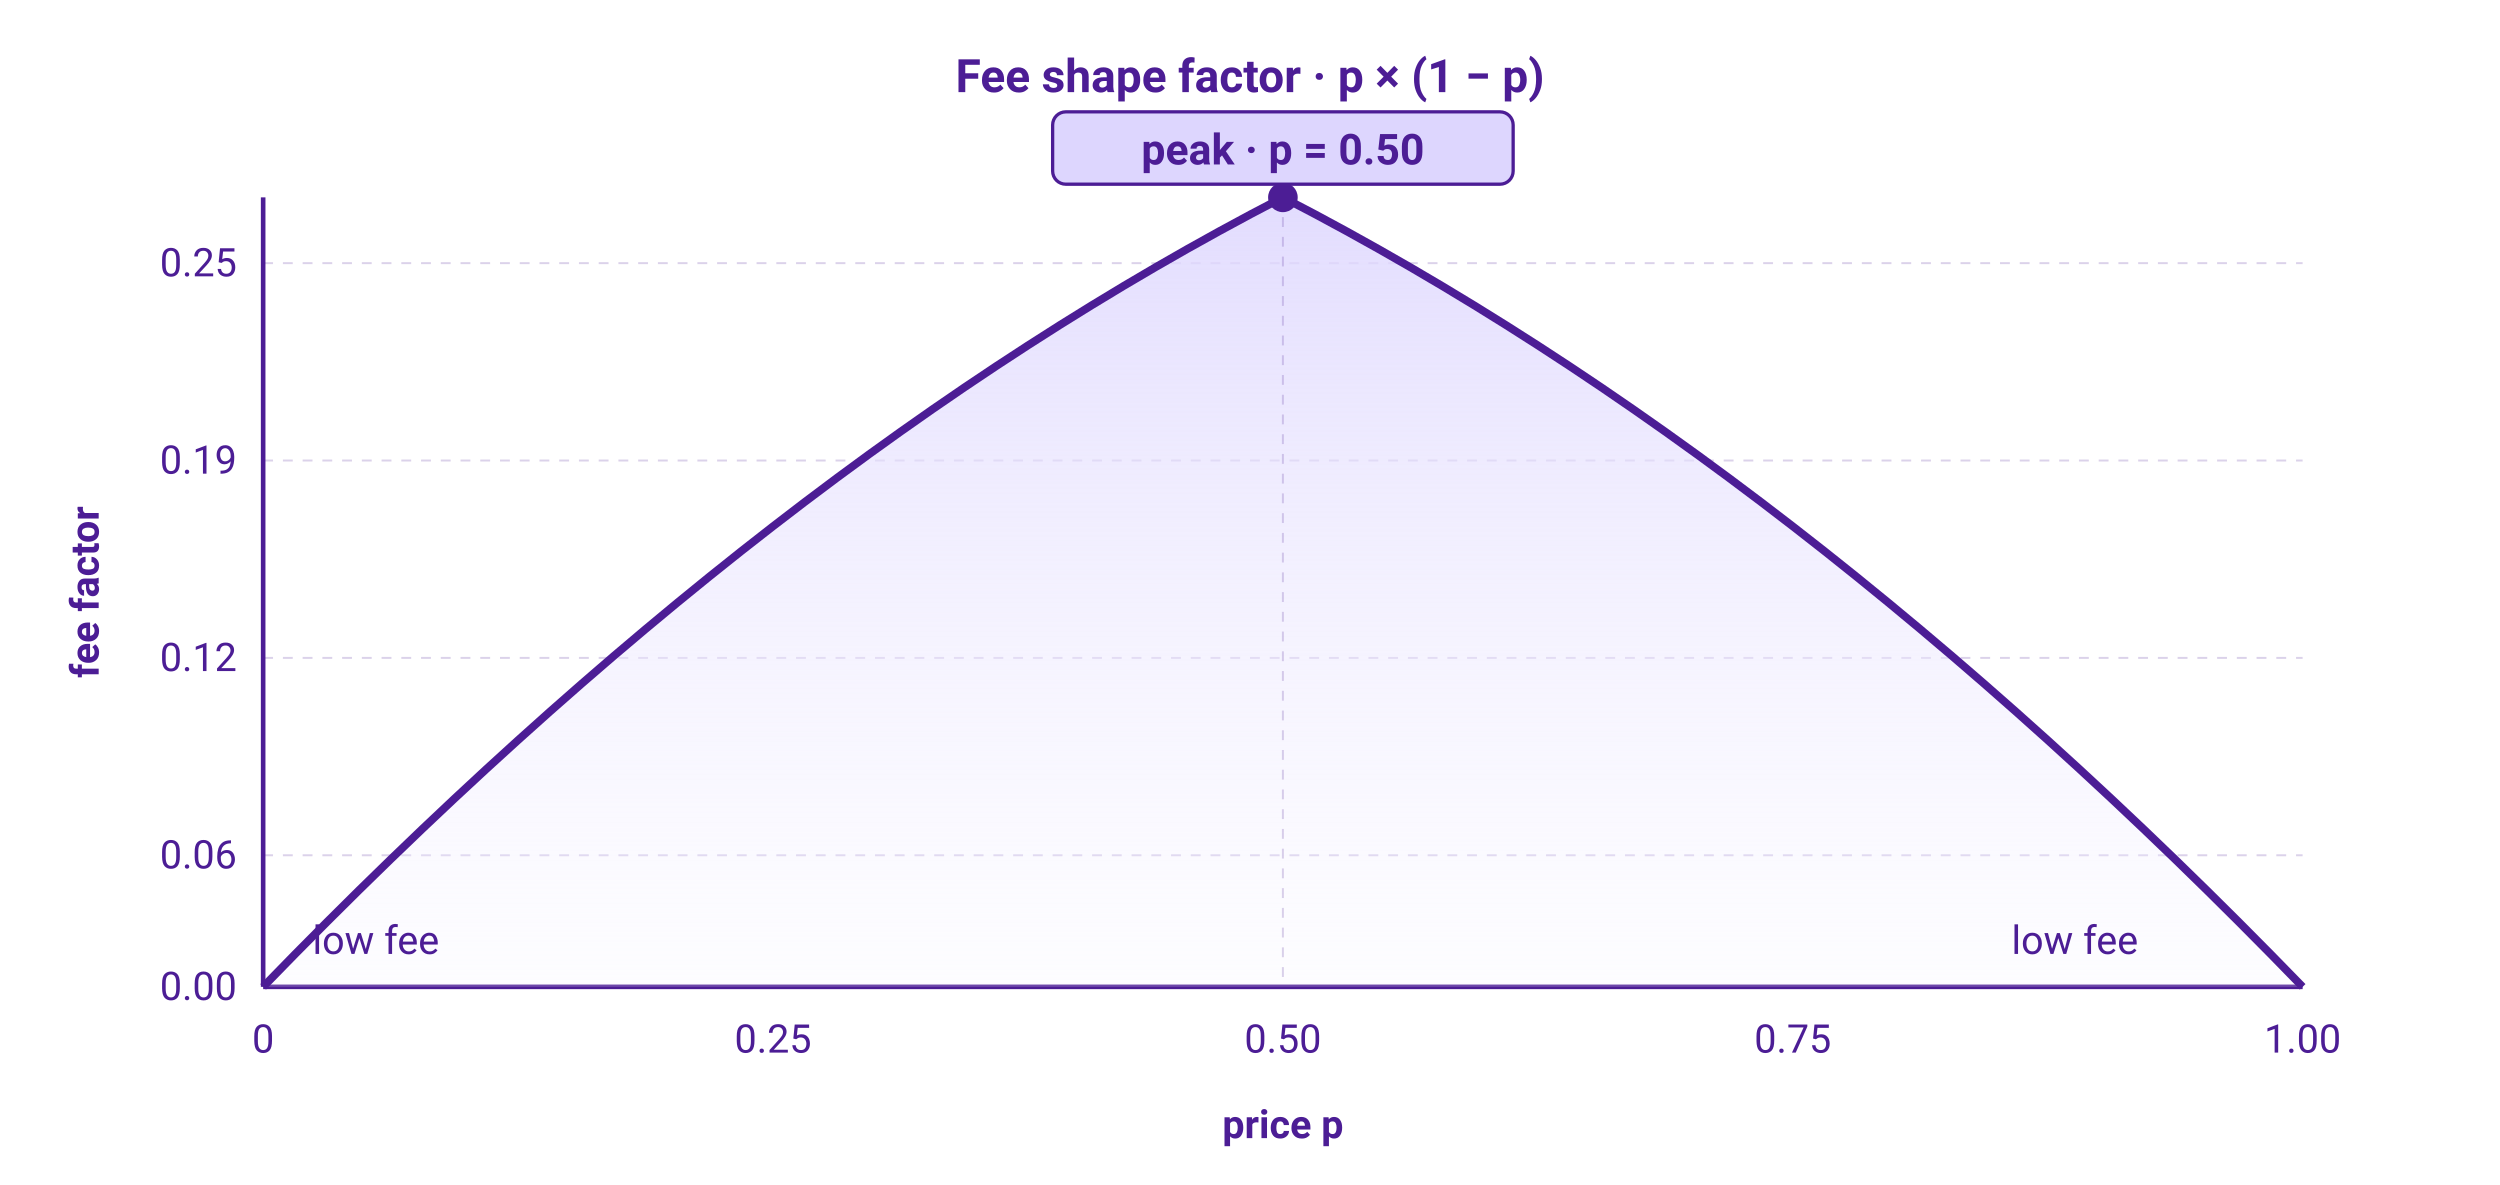
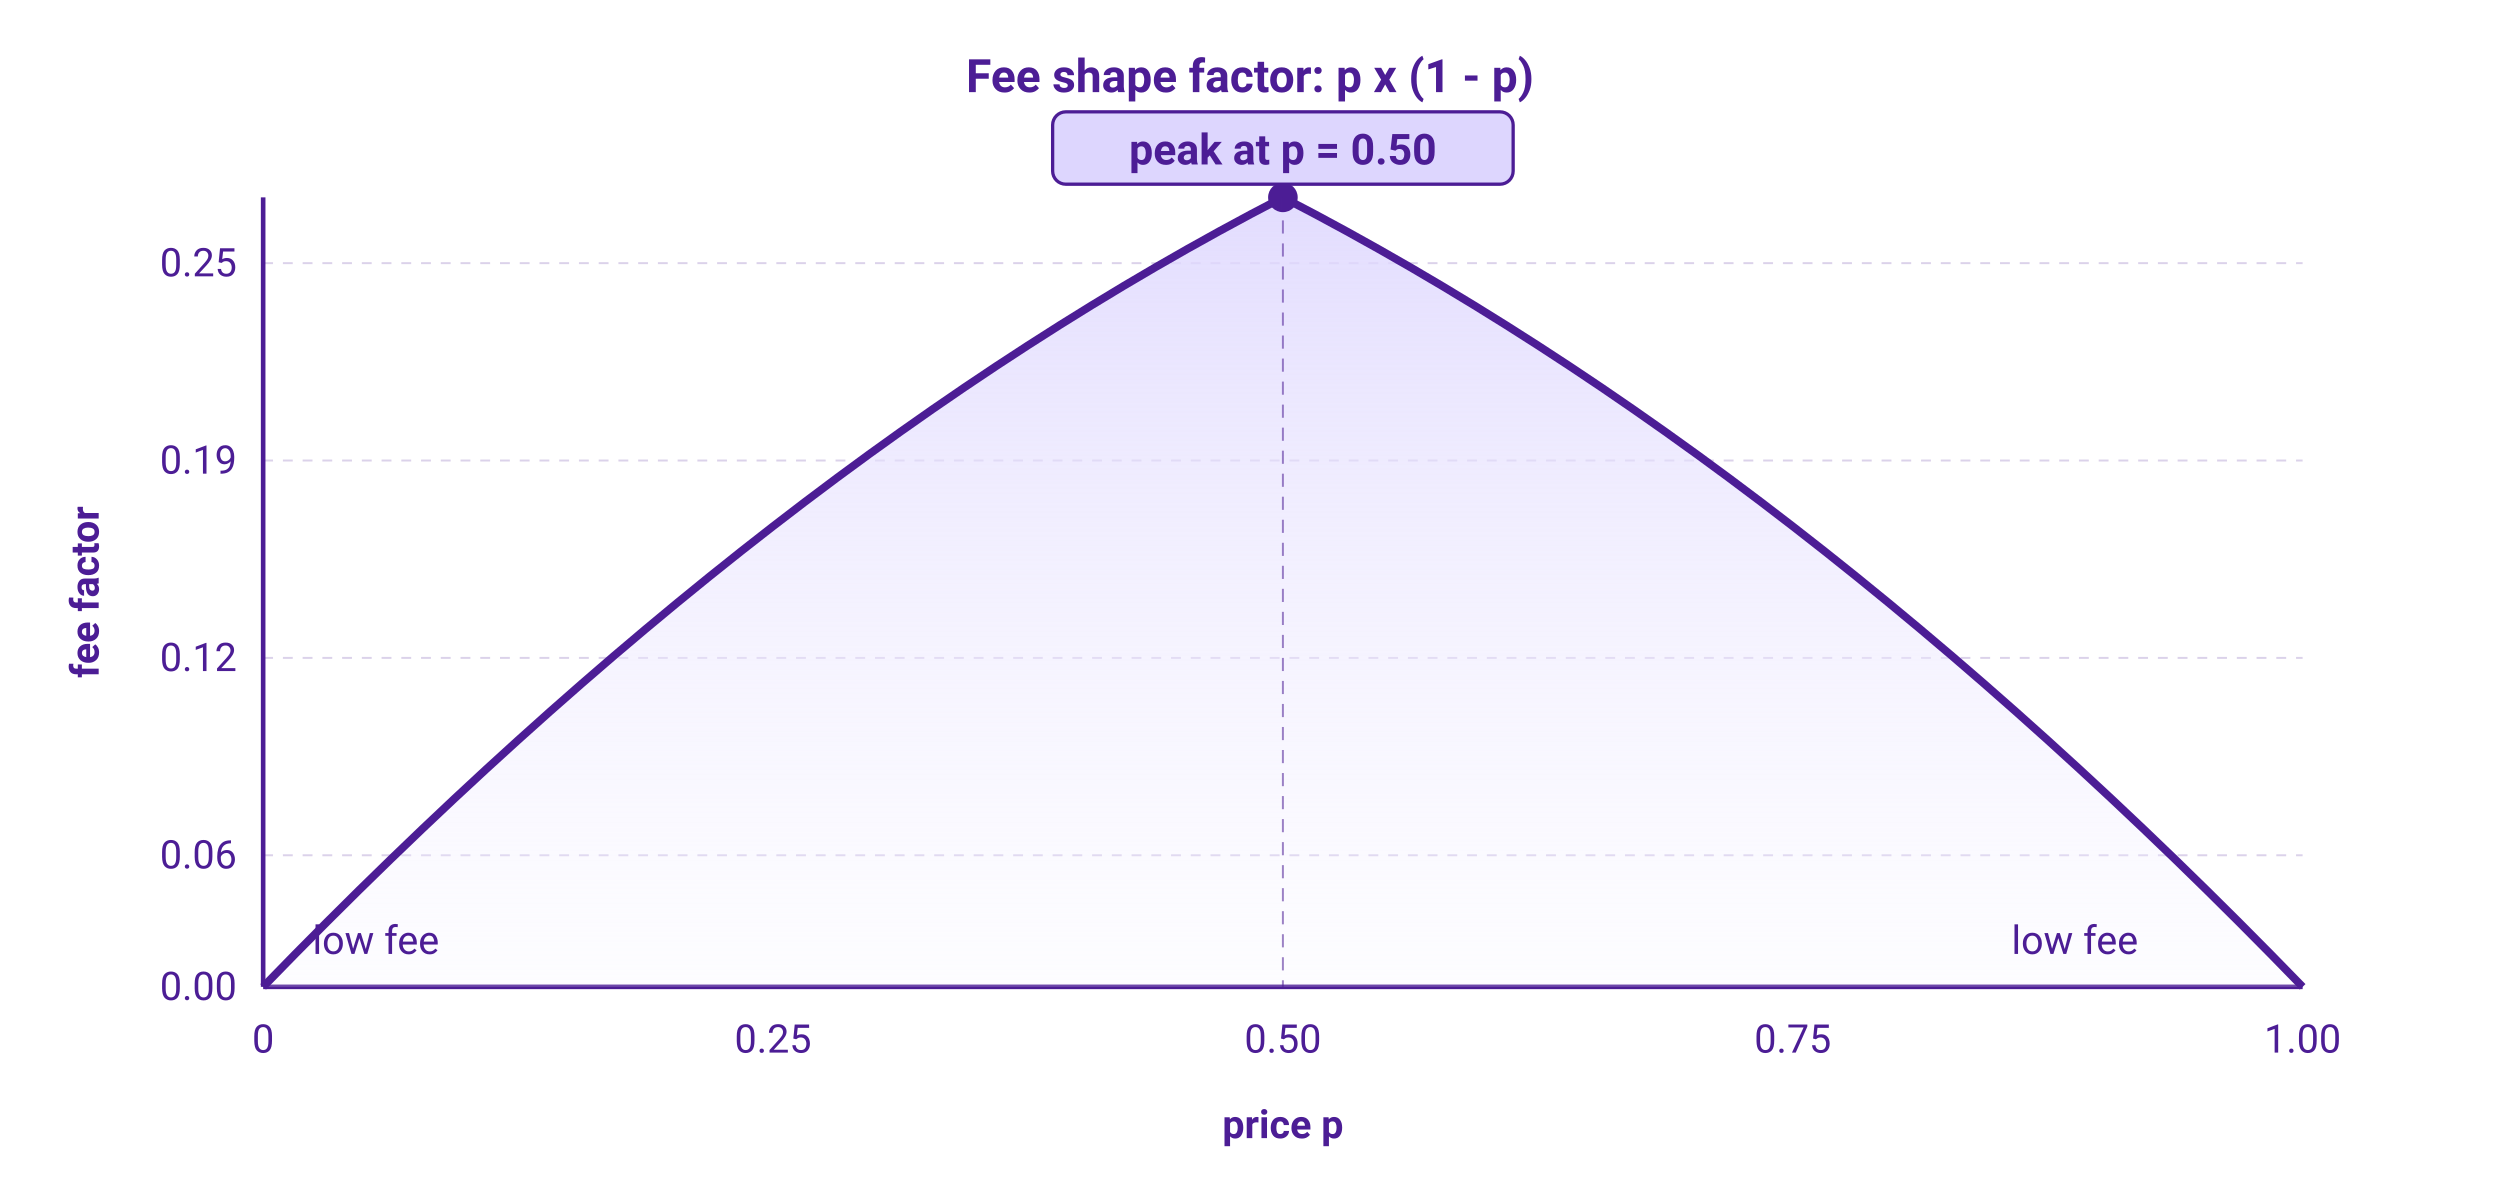
- <svg xmlns="http://www.w3.org/2000/svg" viewBox="0 0 760 360" width="760" style="max-width: 760px; background: transparent; font-family: -apple-system, 'Segoe UI', Roboto, 'Helvetica Neue', Arial, sans-serif;">
+ <svg xmlns="http://www.w3.org/2000/svg" viewBox="0 0 760 360" width="760" style="max-width: 760px; background: transparent; font-family: -apple-system, Segoe UI, Roboto, Helvetica Neue, Arial, sans-serif;">
  <defs>
    <linearGradient id="fee-fill" x1="0" y1="0" x2="0" y2="1">
      <stop offset="0%" stop-color="#DDD6FE" stop-opacity="0.85" />
      <stop offset="100%" stop-color="#F5F3FF" stop-opacity="0.2" />
    </linearGradient>
  </defs>
-   <style>
-     .axis  { stroke: #4C1D95; stroke-width: 1.4; fill: none; }
-     .grid  { stroke: #4C1D95; stroke-width: 0.6; fill: none; opacity: 0.2; stroke-dasharray: 3 3; }
-     .curve { stroke: #4C1D95; stroke-width: 2.4; fill: none; }
-     .label { font-size: 12px; fill: #4C1D95; }
-     .lbl-b { font-size: 13px; fill: #4C1D95; font-weight: 700; text-anchor: middle; }
-     .title { font-size: 14px; fill: #4C1D95; font-weight: 700; text-anchor: middle; }
-     .peak  { fill: #4C1D95; }
-   </style>
-   <text class="title" x="380" y="28">Fee shape factor · p × (1 − p)</text>
-   <line class="grid" x1="80" y1="80" x2="700" y2="80" />
-   <line class="grid" x1="80" y1="140" x2="700" y2="140" />
-   <line class="grid" x1="80" y1="200" x2="700" y2="200" />
-   <line class="grid" x1="80" y1="260" x2="700" y2="260" />
-   <line class="axis" x1="80" y1="60" x2="80" y2="300" />
-   <line class="axis" x1="80" y1="300" x2="700" y2="300" />
-   <text class="label" x="72" y="84" text-anchor="end">0.25</text>
-   <text class="label" x="72" y="144" text-anchor="end">0.19</text>
-   <text class="label" x="72" y="204" text-anchor="end">0.12</text>
-   <text class="label" x="72" y="264" text-anchor="end">0.06</text>
-   <text class="label" x="72" y="304" text-anchor="end">0.00</text>
-   <text class="label" x="80" y="320" text-anchor="middle">0</text>
-   <text class="label" x="235" y="320" text-anchor="middle">0.25</text>
-   <text class="label" x="390" y="320" text-anchor="middle">0.50</text>
-   <text class="label" x="545" y="320" text-anchor="middle">0.75</text>
-   <text class="label" x="700" y="320" text-anchor="middle">1.00</text>
-   <text class="label" x="390" y="346" text-anchor="middle" font-weight="600">price  p</text>
-   <text class="label" x="30" y="180" text-anchor="middle" transform="rotate(-90 30 180)" font-weight="600">fee factor</text>
-   <path d="     M 80,300     Q 235,140 390,60     Q 545,140 700,300     Z" fill="url(#fee-fill)" />
-   <path class="curve" d="     M 80,300     Q 235,140 390,60     Q 545,140 700,300" />
-   <circle class="peak" cx="390" cy="60" r="4.5" />
-   <line class="grid" x1="390" y1="60" x2="390" y2="300" stroke-dasharray="4 3" opacity="0.55" />
+   <text x="380" y="28" text-anchor="middle" font-size="14" font-weight="700" fill="#4C1D95">Fee shape factor: p x (1 - p)</text>
+   <line x1="80" y1="80" x2="700" y2="80" stroke="#4C1D95" stroke-width="0.6" opacity="0.2" stroke-dasharray="3 3" />
+   <line x1="80" y1="140" x2="700" y2="140" stroke="#4C1D95" stroke-width="0.6" opacity="0.2" stroke-dasharray="3 3" />
+   <line x1="80" y1="200" x2="700" y2="200" stroke="#4C1D95" stroke-width="0.6" opacity="0.2" stroke-dasharray="3 3" />
+   <line x1="80" y1="260" x2="700" y2="260" stroke="#4C1D95" stroke-width="0.6" opacity="0.2" stroke-dasharray="3 3" />
+   <line x1="80" y1="60" x2="80" y2="300" stroke="#4C1D95" stroke-width="1.4" />
+   <line x1="80" y1="300" x2="700" y2="300" stroke="#4C1D95" stroke-width="1.4" />
+   <text x="72" y="84" text-anchor="end" font-size="12" fill="#4C1D95">0.25</text>
+   <text x="72" y="144" text-anchor="end" font-size="12" fill="#4C1D95">0.19</text>
+   <text x="72" y="204" text-anchor="end" font-size="12" fill="#4C1D95">0.12</text>
+   <text x="72" y="264" text-anchor="end" font-size="12" fill="#4C1D95">0.06</text>
+   <text x="72" y="304" text-anchor="end" font-size="12" fill="#4C1D95">0.00</text>
+   <text x="80" y="320" text-anchor="middle" font-size="12" fill="#4C1D95">0</text>
+   <text x="235" y="320" text-anchor="middle" font-size="12" fill="#4C1D95">0.25</text>
+   <text x="390" y="320" text-anchor="middle" font-size="12" fill="#4C1D95">0.50</text>
+   <text x="545" y="320" text-anchor="middle" font-size="12" fill="#4C1D95">0.75</text>
+   <text x="700" y="320" text-anchor="middle" font-size="12" fill="#4C1D95">1.00</text>
+   <text x="390" y="346" text-anchor="middle" font-size="12" font-weight="600" fill="#4C1D95">price  p</text>
+   <text x="30" y="180" text-anchor="middle" font-size="12" font-weight="600" fill="#4C1D95" transform="rotate(-90 30 180)">fee factor</text>
+   <path d="M 80,300 Q 235,140 390,60 Q 545,140 700,300 Z" fill="url(#fee-fill)" />
+   <path d="M 80,300 Q 235,140 390,60 Q 545,140 700,300" fill="none" stroke="#4C1D95" stroke-width="2.4" />
+   <circle cx="390" cy="60" r="4.5" fill="#4C1D95" />
+   <line x1="390" y1="60" x2="390" y2="300" stroke="#4C1D95" stroke-width="0.6" stroke-dasharray="4 3" opacity="0.55" />
  <rect x="320" y="34" width="140" height="22" rx="4" fill="#DDD6FE" stroke="#4C1D95" stroke-width="1" />
-   <text class="lbl-b" x="390" y="50">peak · p = 0.50</text>
-   <text class="label" x="95" y="290">low fee</text>
-   <text class="label" x="650" y="290" text-anchor="end">low fee</text>
+   <text x="390" y="50" text-anchor="middle" font-size="13" font-weight="700" fill="#4C1D95">peak at p = 0.50</text>
+   <text x="95" y="290" font-size="12" fill="#4C1D95">low fee</text>
+   <text x="650" y="290" font-size="12" fill="#4C1D95" text-anchor="end">low fee</text>
</svg>
